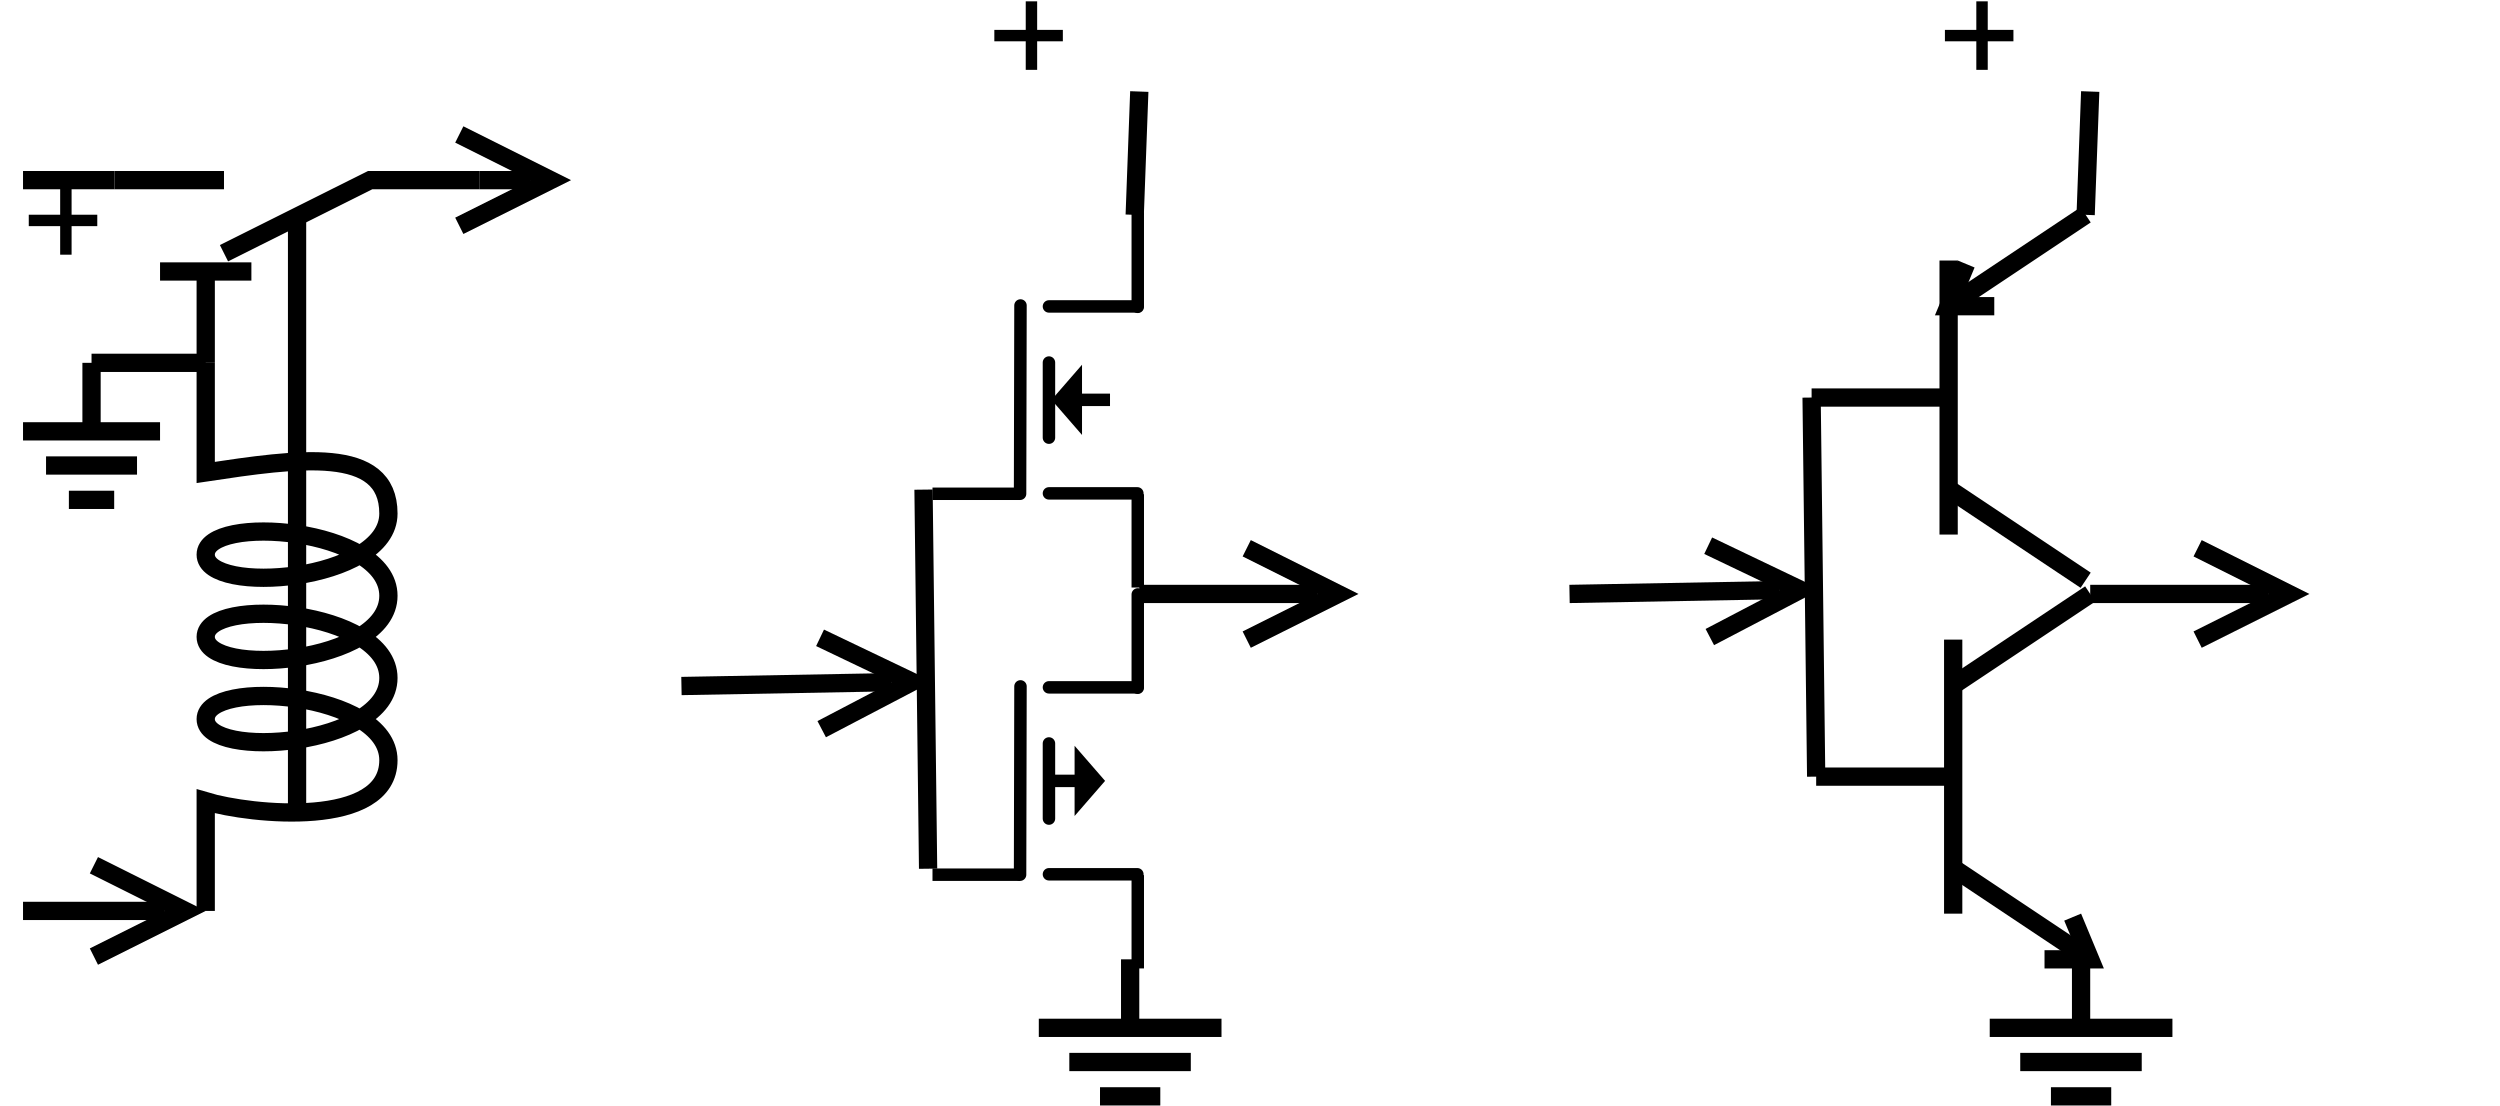
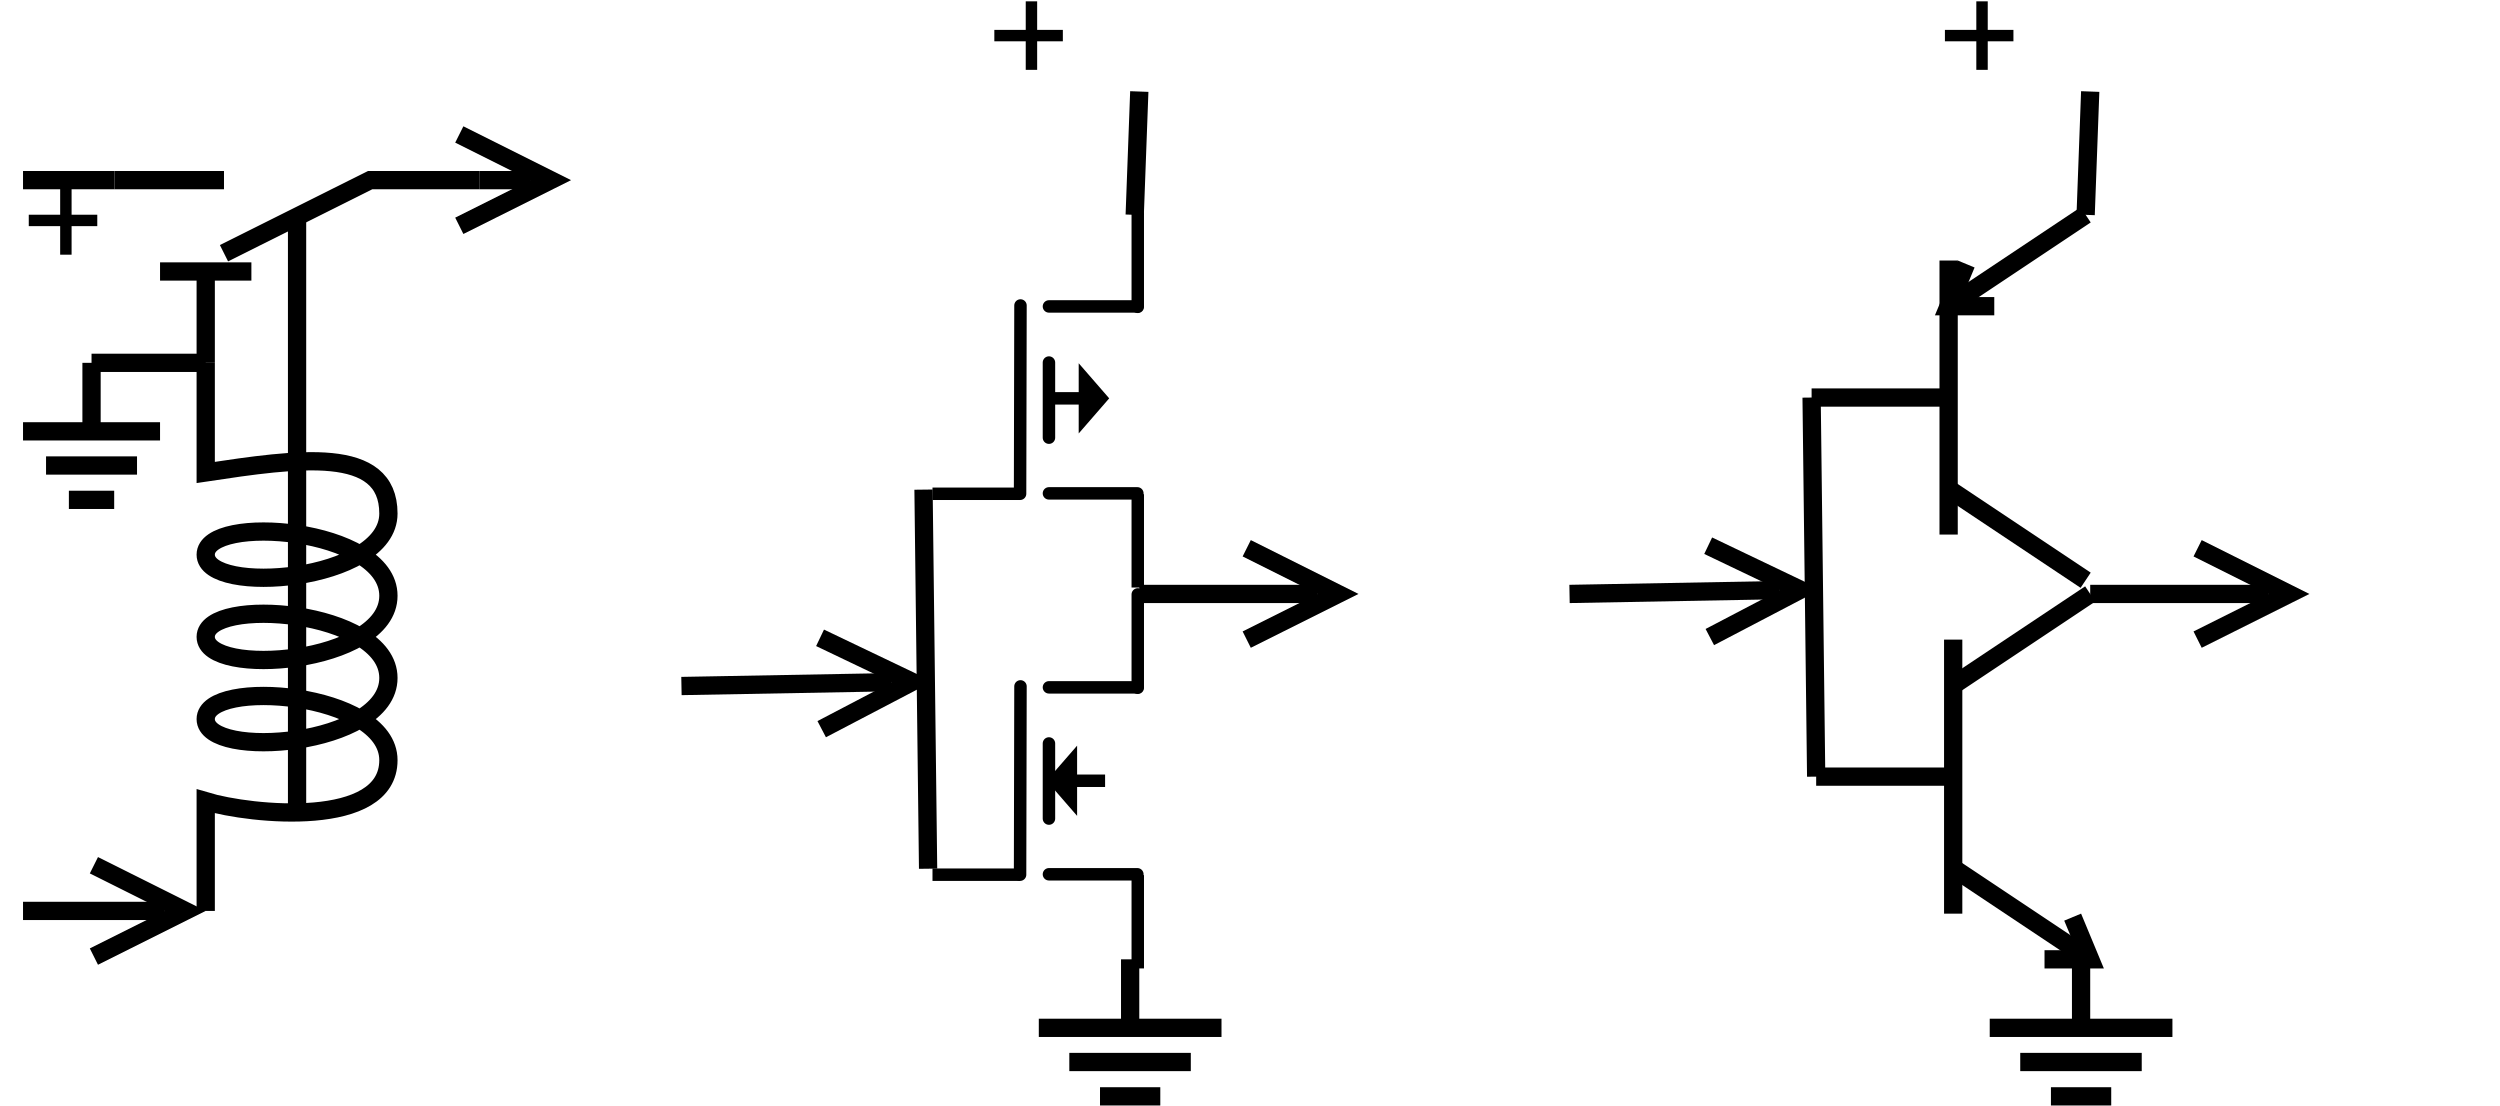
<svg xmlns="http://www.w3.org/2000/svg" width="11.158cm" height="4.934cm" viewBox="1.45 1.395 13.016 6.051" version="1.1" id="svg78">
  <defs id="defs82" />
  <path stroke="#000000" fill="none" stroke-width="0.1" d="m 2.242,3.381 v 0.6 c 0.5,-0.075 1,-0.15 1,0.225 0,0.375 -1,0.45 -1,0.225 0,-0.225 1,-0.15 1,0.225 0,0.375 -1,0.45 -1,0.225 0,-0.225 1,-0.15 1,0.225 0,0.375 -1,0.45 -1,0.225 0,-0.225 1,-0.15 1,0.225 0,0.375 -0.75,0.3 -1,0.225 v 0.6" id="path2" />
  <line x1="2.742" y1="2.581" x2="2.742" y2="5.881" stroke="#000000" stroke-width="0.1" id="line4" />
  <line x1="1.617" y1="3.381" x2="2.242" y2="3.381" stroke="#000000" stroke-width="0.1" id="line6" />
  <line x1="1.242" y1="6.381" x2="2.018" y2="6.381" stroke="#000000" stroke-width="0.1" id="line8" />
  <polyline fill="none" stroke="#000000" stroke-width="0.1" points="1.888,6.750 2.388,6.500 1.888,6.250 " id="polyline10" transform="translate(-0.2580217,-0.119)" />
  <line x1="1.742" y1="2.381" x2="2.342" y2="2.381" stroke="#000000" stroke-width="0.1" id="line12" />
  <polyline fill="none" stroke="#000000" stroke-width="0.1" points="4.000,2.500 3.400,2.500 2.600,2.900 " id="polyline14" transform="translate(-0.2580217,-0.119)" />
  <line x1="2.242" y1="3.381" x2="2.242" y2="2.881" stroke="#000000" stroke-width="0.1" id="line16" />
  <line x1="1.992" y1="2.881" x2="2.492" y2="2.881" stroke="#000000" stroke-width="0.1" id="line18" />
  <line x1="1.617" y1="3.381" x2="1.617" y2="3.756" stroke="#000000" stroke-width="0.1" id="line20" />
  <line x1="1.242" y1="3.756" x2="1.992" y2="3.756" stroke="#000000" stroke-width="0.1" id="line22" />
  <line x1="1.368" y1="3.943" x2="1.866" y2="3.943" stroke="#000000" stroke-width="0.1" id="line24" />
  <line x1="1.493" y1="4.131" x2="1.741" y2="4.131" stroke="#000000" stroke-width="0.1" id="line26" />
  <text x="1.242" y="2.881" fill="#000000" text-anchor="start" font-size="0.8px" font-family="sans" font-style="normal" font-weight="400" id="text28">+</text>
  <line x1="1.242" y1="2.381" x2="1.742" y2="2.381" stroke="#000000" stroke-width="0.1" id="line30" />
  <line x1="3.742" y1="2.381" x2="4.018" y2="2.381" stroke="#000000" stroke-width="0.1" id="line32" />
  <polyline fill="none" stroke="#000000" stroke-width="0.1" points="3.888,2.750 4.388,2.500 3.888,2.250 " id="polyline34" transform="translate(-0.2580217,-0.119)" />
  <line x1="7.302" y1="6.646" x2="7.302" y2="7.021" stroke="#000000" stroke-width="0.1" id="line46" />
  <line x1="6.802" y1="7.021" x2="7.802" y2="7.021" stroke="#000000" stroke-width="0.1" id="line48" />
  <line x1="6.969" y1="7.208" x2="7.634" y2="7.208" stroke="#000000" stroke-width="0.1" id="line50" />
  <line x1="7.137" y1="7.396" x2="7.467" y2="7.396" stroke="#000000" stroke-width="0.1" id="line52" />
  <line x1="4.846" y1="5.15" x2="5.997" y2="5.129" stroke="#000000" stroke-width="0.1" id="line54" />
  <polyline fill="none" stroke="#000000" stroke-width="0.1" points="6.761,5.001 7.256,4.742 6.752,4.501 " id="polyline56" transform="translate(-1.147352,0.3852123)" />
  <text x="6.527" y="1.871" fill="#000000" text-anchor="start" font-size="0.8px" font-family="sans" font-style="normal" font-weight="400" id="text58">+</text>
  <line x1="7.352" y1="4.646" x2="8.328" y2="4.646" stroke="#000000" stroke-width="0.1" id="line60" />
  <polyline fill="none" stroke="#000000" stroke-width="0.1" points="9.431,5.015 9.931,4.765 9.431,4.515 " id="polyline62" transform="translate(-1.490957,-0.119)" />
  <line x1="7.352" y1="1.896" x2="7.327" y2="2.571" stroke="#000000" stroke-width="0.1" id="line74" />
  <line x1="6.171" y1="4.075" x2="6.196" y2="6.15" stroke="#000000" stroke-width="0.1" id="line76" />
  <line x1="11.057" y1="5.646" x2="11.807" y2="5.646" stroke="#000000" stroke-width="0.1" id="line36-2" />
  <line x1="11.807" y1="4.896" x2="11.807" y2="6.396" stroke="#000000" stroke-width="0.1" id="line38-6" />
  <line x1="11.807" y1="5.146" x2="12.557" y2="4.646" stroke="#000000" stroke-width="0.1" id="line40-1" />
  <line x1="11.807" y1="6.146" x2="12.557" y2="6.646" stroke="#000000" stroke-width="0.1" id="line42-8" />
  <polyline fill="none" stroke="#000000" stroke-width="0.1" points="8.593,6.765 8.843,6.765 8.747,6.534 " id="polyline44-7" transform="translate(3.713891,-0.1189998)" />
  <line x1="12.507" y1="6.646" x2="12.507" y2="7.021" stroke="#000000" stroke-width="0.1" id="line46-9" />
  <line x1="12.007" y1="7.021" x2="13.007" y2="7.021" stroke="#000000" stroke-width="0.1" id="line48-2" />
  <line x1="12.174" y1="7.208" x2="12.839" y2="7.208" stroke="#000000" stroke-width="0.1" id="line50-0" />
  <line x1="12.342" y1="7.396" x2="12.672" y2="7.396" stroke="#000000" stroke-width="0.1" id="line52-2" />
  <line x1="9.707" y1="4.646" x2="10.858" y2="4.625" stroke="#000000" stroke-width="0.1" id="line54-3" />
  <polyline fill="none" stroke="#000000" stroke-width="0.1" points="6.761,5.001 7.256,4.742 6.752,4.501 " id="polyline56-7" transform="translate(3.713891,-0.1189998)" />
  <text x="11.732" y="1.871" fill="#000000" text-anchor="start" font-size="0.8px" font-family="sans" font-style="normal" font-weight="400" id="text58-5">+</text>
  <line x1="12.557" y1="4.646" x2="13.533" y2="4.646" stroke="#000000" stroke-width="0.1" id="line60-9" />
  <polyline fill="none" stroke="#000000" stroke-width="0.1" points="9.431,5.015 9.931,4.765 9.431,4.515 " id="polyline62-2" transform="translate(3.713891,-0.1189998)" />
  <line x1="11.032" y1="3.571" x2="11.782" y2="3.571" stroke="#000000" stroke-width="0.1" id="line64-2" />
  <line x1="11.782" y1="4.321" x2="11.782" y2="2.821" stroke="#000000" stroke-width="0.1" id="line66-8" />
  <line x1="11.782" y1="4.071" x2="12.532" y2="4.571" stroke="#000000" stroke-width="0.1" id="line68-9" />
  <line x1="11.782" y1="3.071" x2="12.532" y2="2.571" stroke="#000000" stroke-width="0.1" id="line70-7" />
  <polyline fill="none" stroke="#000000" stroke-width="0.1" points="8.318,3.190 8.068,3.190 8.164,2.959 " id="polyline72-3" transform="translate(3.713891,-0.1189998)" />
  <line x1="12.557" y1="1.896" x2="12.532" y2="2.571" stroke="#000000" stroke-width="0.1" id="line74-6" />
  <line x1="11.032" y1="3.571" x2="11.057" y2="5.646" stroke="#000000" stroke-width="0.1" id="line76-1" />
  <g id="g961" transform="matrix(0.7490646,0,0,0.7490646,-1.609149,3.101083)">
    <path id="path10143" class="st15" d="M 11.303,3.155 V 3.704" style="fill:none;stroke:#000000;stroke-width:0.091;stroke-linecap:round;stroke-miterlimit:10" />
    <path id="path10147" class="st15" d="m 11.949,2.745 h -0.646" style="fill:none;stroke:#000000;stroke-width:0.091;stroke-linecap:round;stroke-miterlimit:10" />
    <path id="path10149" class="st15" d="M 11.952,2.748 V 2.066" style="fill:none;stroke:#000000;stroke-width:0.091;stroke-linecap:round;stroke-miterlimit:10" />
    <path id="path10151" class="st15" d="m 11.949,4.111 c -0.214,0 -0.431,0 -0.646,0" style="fill:none;stroke:#000000;stroke-width:0.091;stroke-linecap:round;stroke-miterlimit:10" />
    <path id="path10153" class="st9" d="m 11.952,4.117 v 0.682" style="fill:none;stroke:#000000;stroke-width:0.091;stroke-miterlimit:10" />
    <path id="path10157" class="st9" d="M 11.092,4.114 H 10.452" style="fill:none;stroke:#000000;stroke-width:0.091;stroke-miterlimit:10" />
    <path id="path10159" class="st15" d="m 11.092,4.114 0.003,-1.376" style="fill:none;stroke:#000000;stroke-width:0.091;stroke-linecap:round;stroke-miterlimit:10" />
  </g>
  <g id="g961-2" transform="matrix(0.7490646,0,0,0.7490646,-1.609149,1.016117)">
    <path id="path10143-9" class="st15" d="M 11.303,3.155 V 3.704" style="fill:none;stroke:#000000;stroke-width:0.091;stroke-linecap:round;stroke-miterlimit:10" />
    <path id="path10147-3" class="st15" d="m 11.949,2.745 h -0.646" style="fill:none;stroke:#000000;stroke-width:0.091;stroke-linecap:round;stroke-miterlimit:10" />
    <path id="path10149-1" class="st15" d="M 11.952,2.748 V 2.066" style="fill:none;stroke:#000000;stroke-width:0.091;stroke-linecap:round;stroke-miterlimit:10" />
    <path id="path10151-9" class="st15" d="m 11.949,4.111 c -0.214,0 -0.431,0 -0.646,0" style="fill:none;stroke:#000000;stroke-width:0.091;stroke-linecap:round;stroke-miterlimit:10" />
    <path id="path10153-4" class="st9" d="m 11.952,4.117 v 0.682" style="fill:none;stroke:#000000;stroke-width:0.091;stroke-miterlimit:10" />
    <path id="path10157-7" class="st9" d="M 11.092,4.114 H 10.452" style="fill:none;stroke:#000000;stroke-width:0.091;stroke-miterlimit:10" />
    <path id="path10159-8" class="st15" d="m 11.092,4.114 0.003,-1.376" style="fill:none;stroke:#000000;stroke-width:0.091;stroke-linecap:round;stroke-miterlimit:10" />
  </g>
-   <g id="g952" transform="matrix(0.7490646,0,0,0.7490646,-1.666939,3.106733)">
+   <g id="g952" transform="matrix(-0.7490646,0,0,-0.7490646,15.67645,8.231113)">
    <path id="path10145" class="st10" d="M 11.754,3.421 11.595,3.238 v 0.366 z" style="stroke:#000000;stroke-width:0.055;stroke-miterlimit:10" />
    <path id="path10155" class="st9" d="m 11.732,3.421 -0.369,10e-8" style="fill:none;stroke:#000000;stroke-width:0.091;stroke-miterlimit:10" />
  </g>
-   <g id="g952-4" transform="matrix(-0.7490646,0,0,-0.7490646,15.70336,6.146147)">
-     <path id="path10145-5" class="st10" d="M 11.754,3.421 11.595,3.238 v 0.366 z" style="stroke:#000000;stroke-width:0.055;stroke-miterlimit:10" />
-     <path id="path10155-0" class="st9" d="m 11.732,3.421 -0.369,10e-8" style="fill:none;stroke:#000000;stroke-width:0.091;stroke-miterlimit:10" />
+   <g id="g952-2" transform="matrix(0.7490646,0,0,0.7490646,-1.644451,1.01285)">
+     <path id="path10145-9" class="st10" d="M 11.754,3.421 11.595,3.238 v 0.366 z" style="stroke:#000000;stroke-width:0.055;stroke-miterlimit:10" />
+     <path id="path10155-3" class="st9" d="m 11.732,3.421 -0.369,10e-8" style="fill:none;stroke:#000000;stroke-width:0.091;stroke-miterlimit:10" />
  </g>
</svg>
